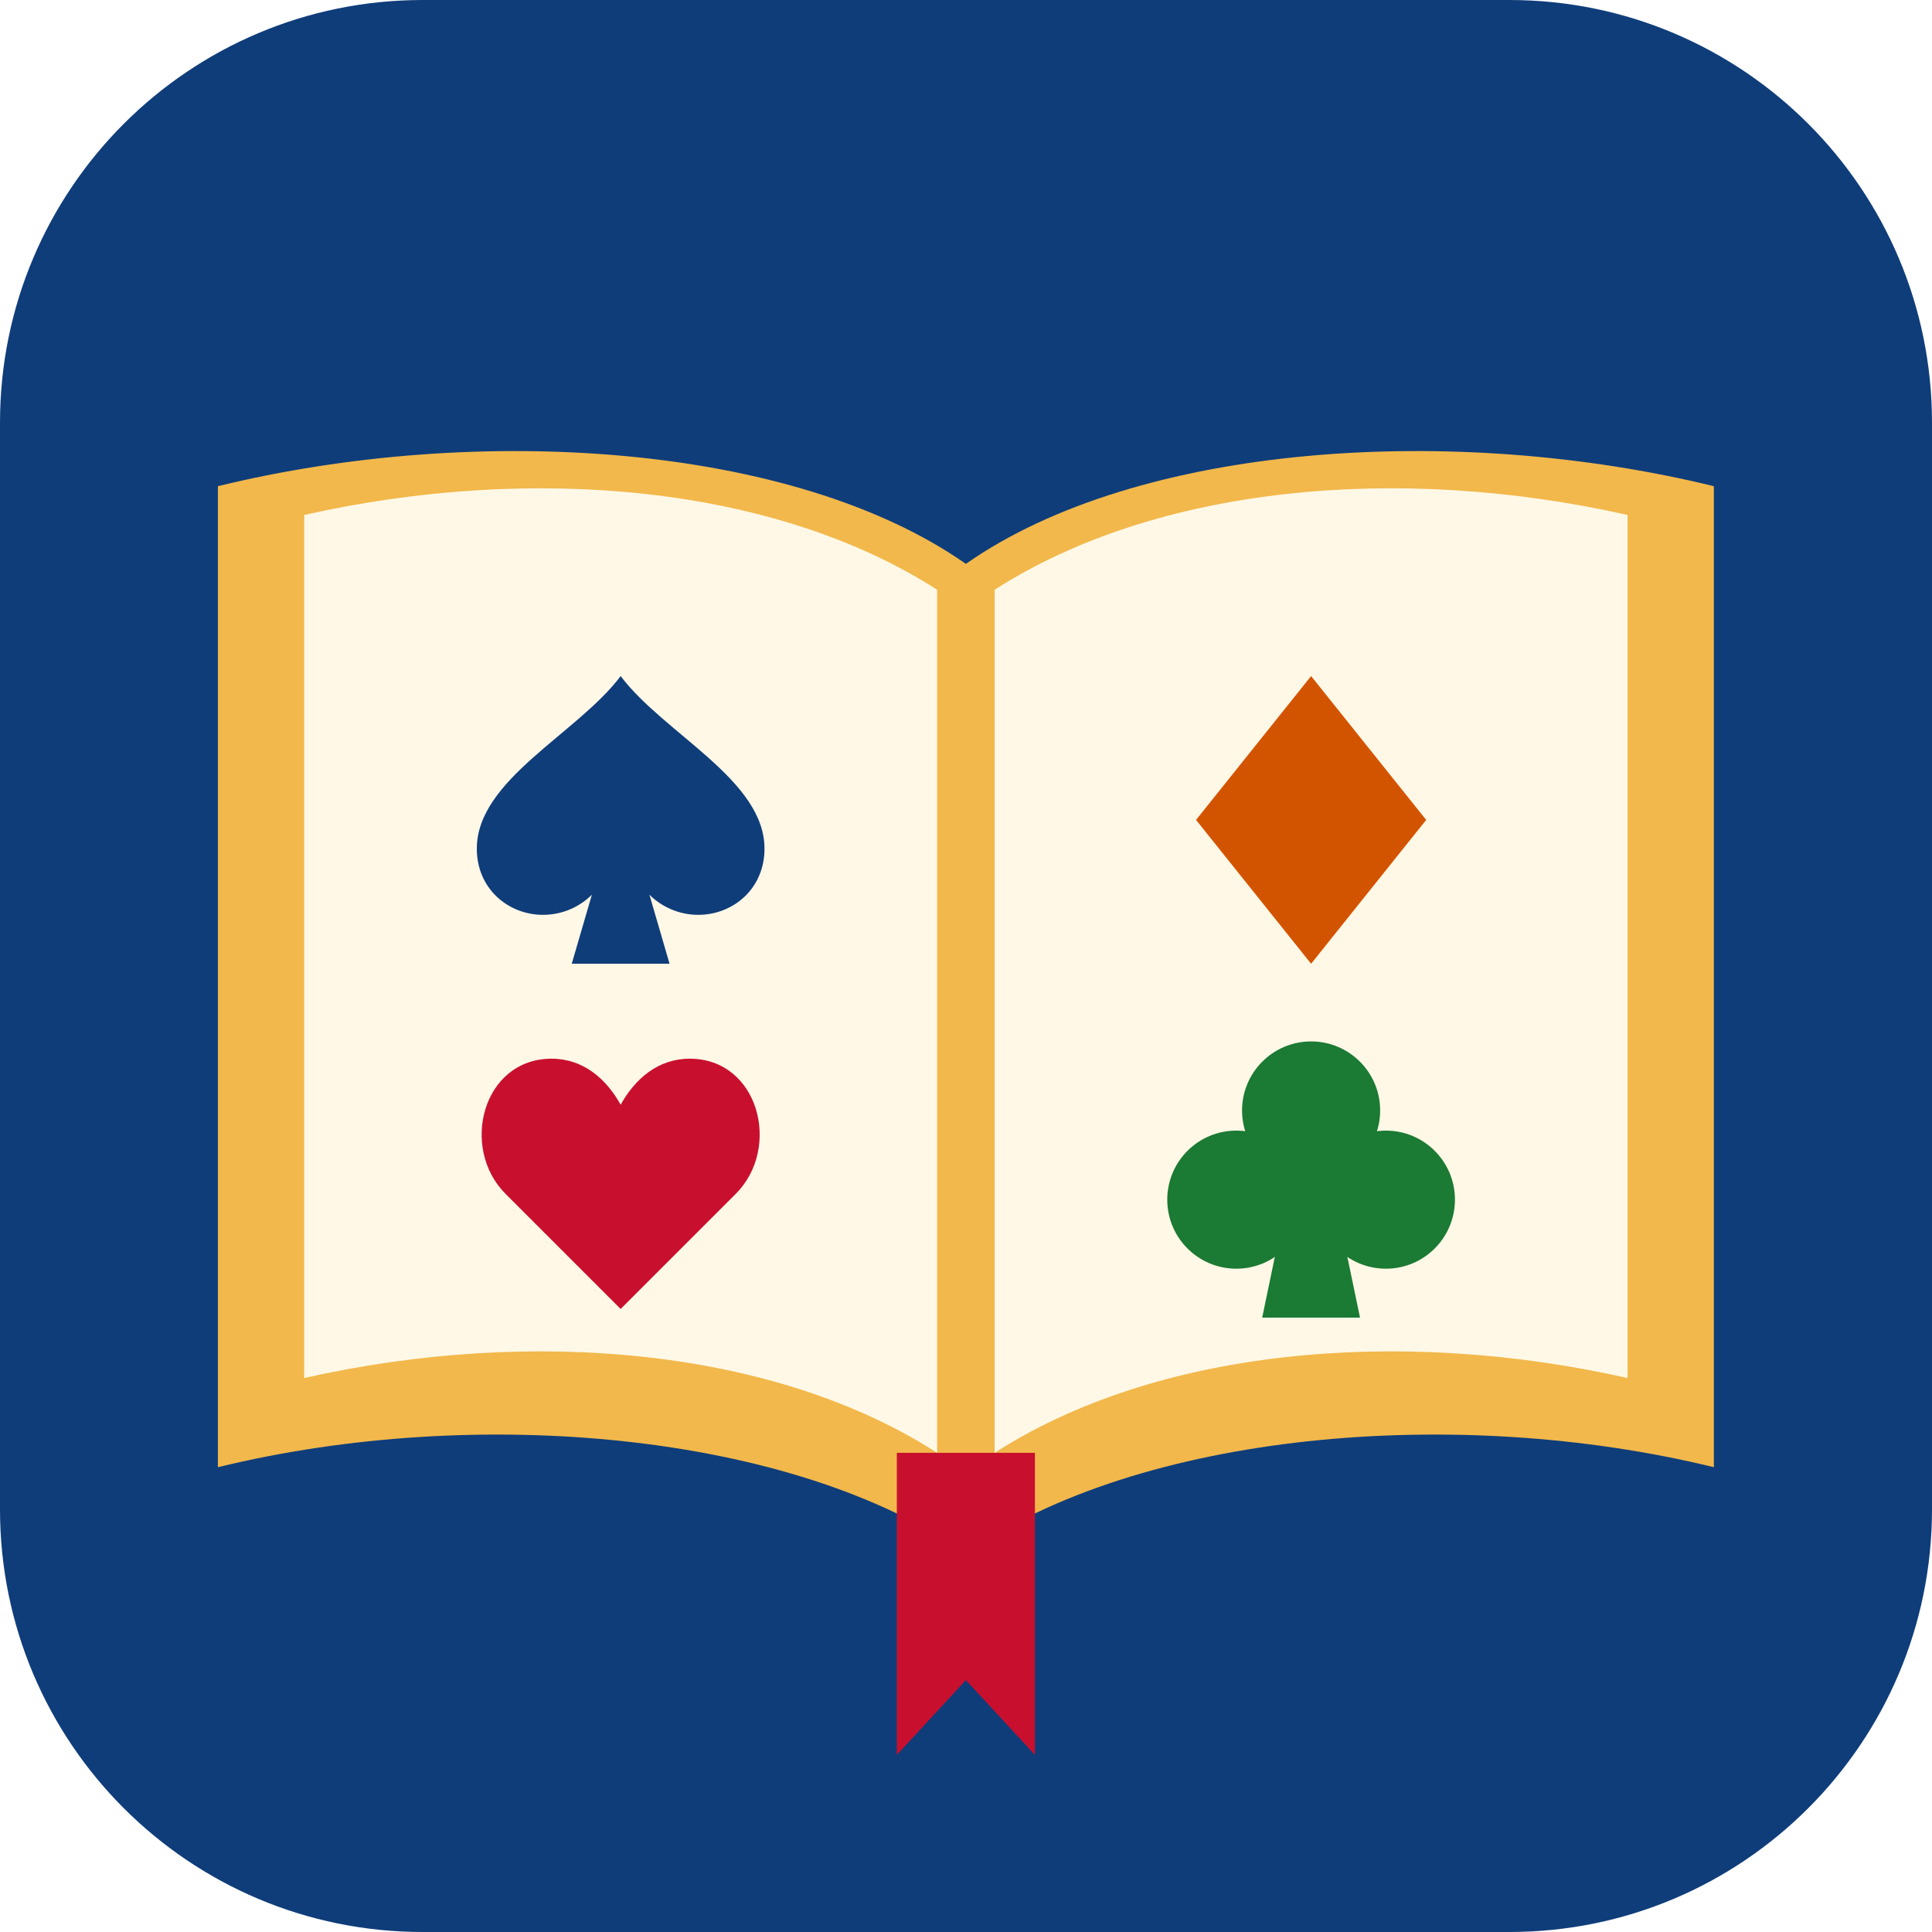
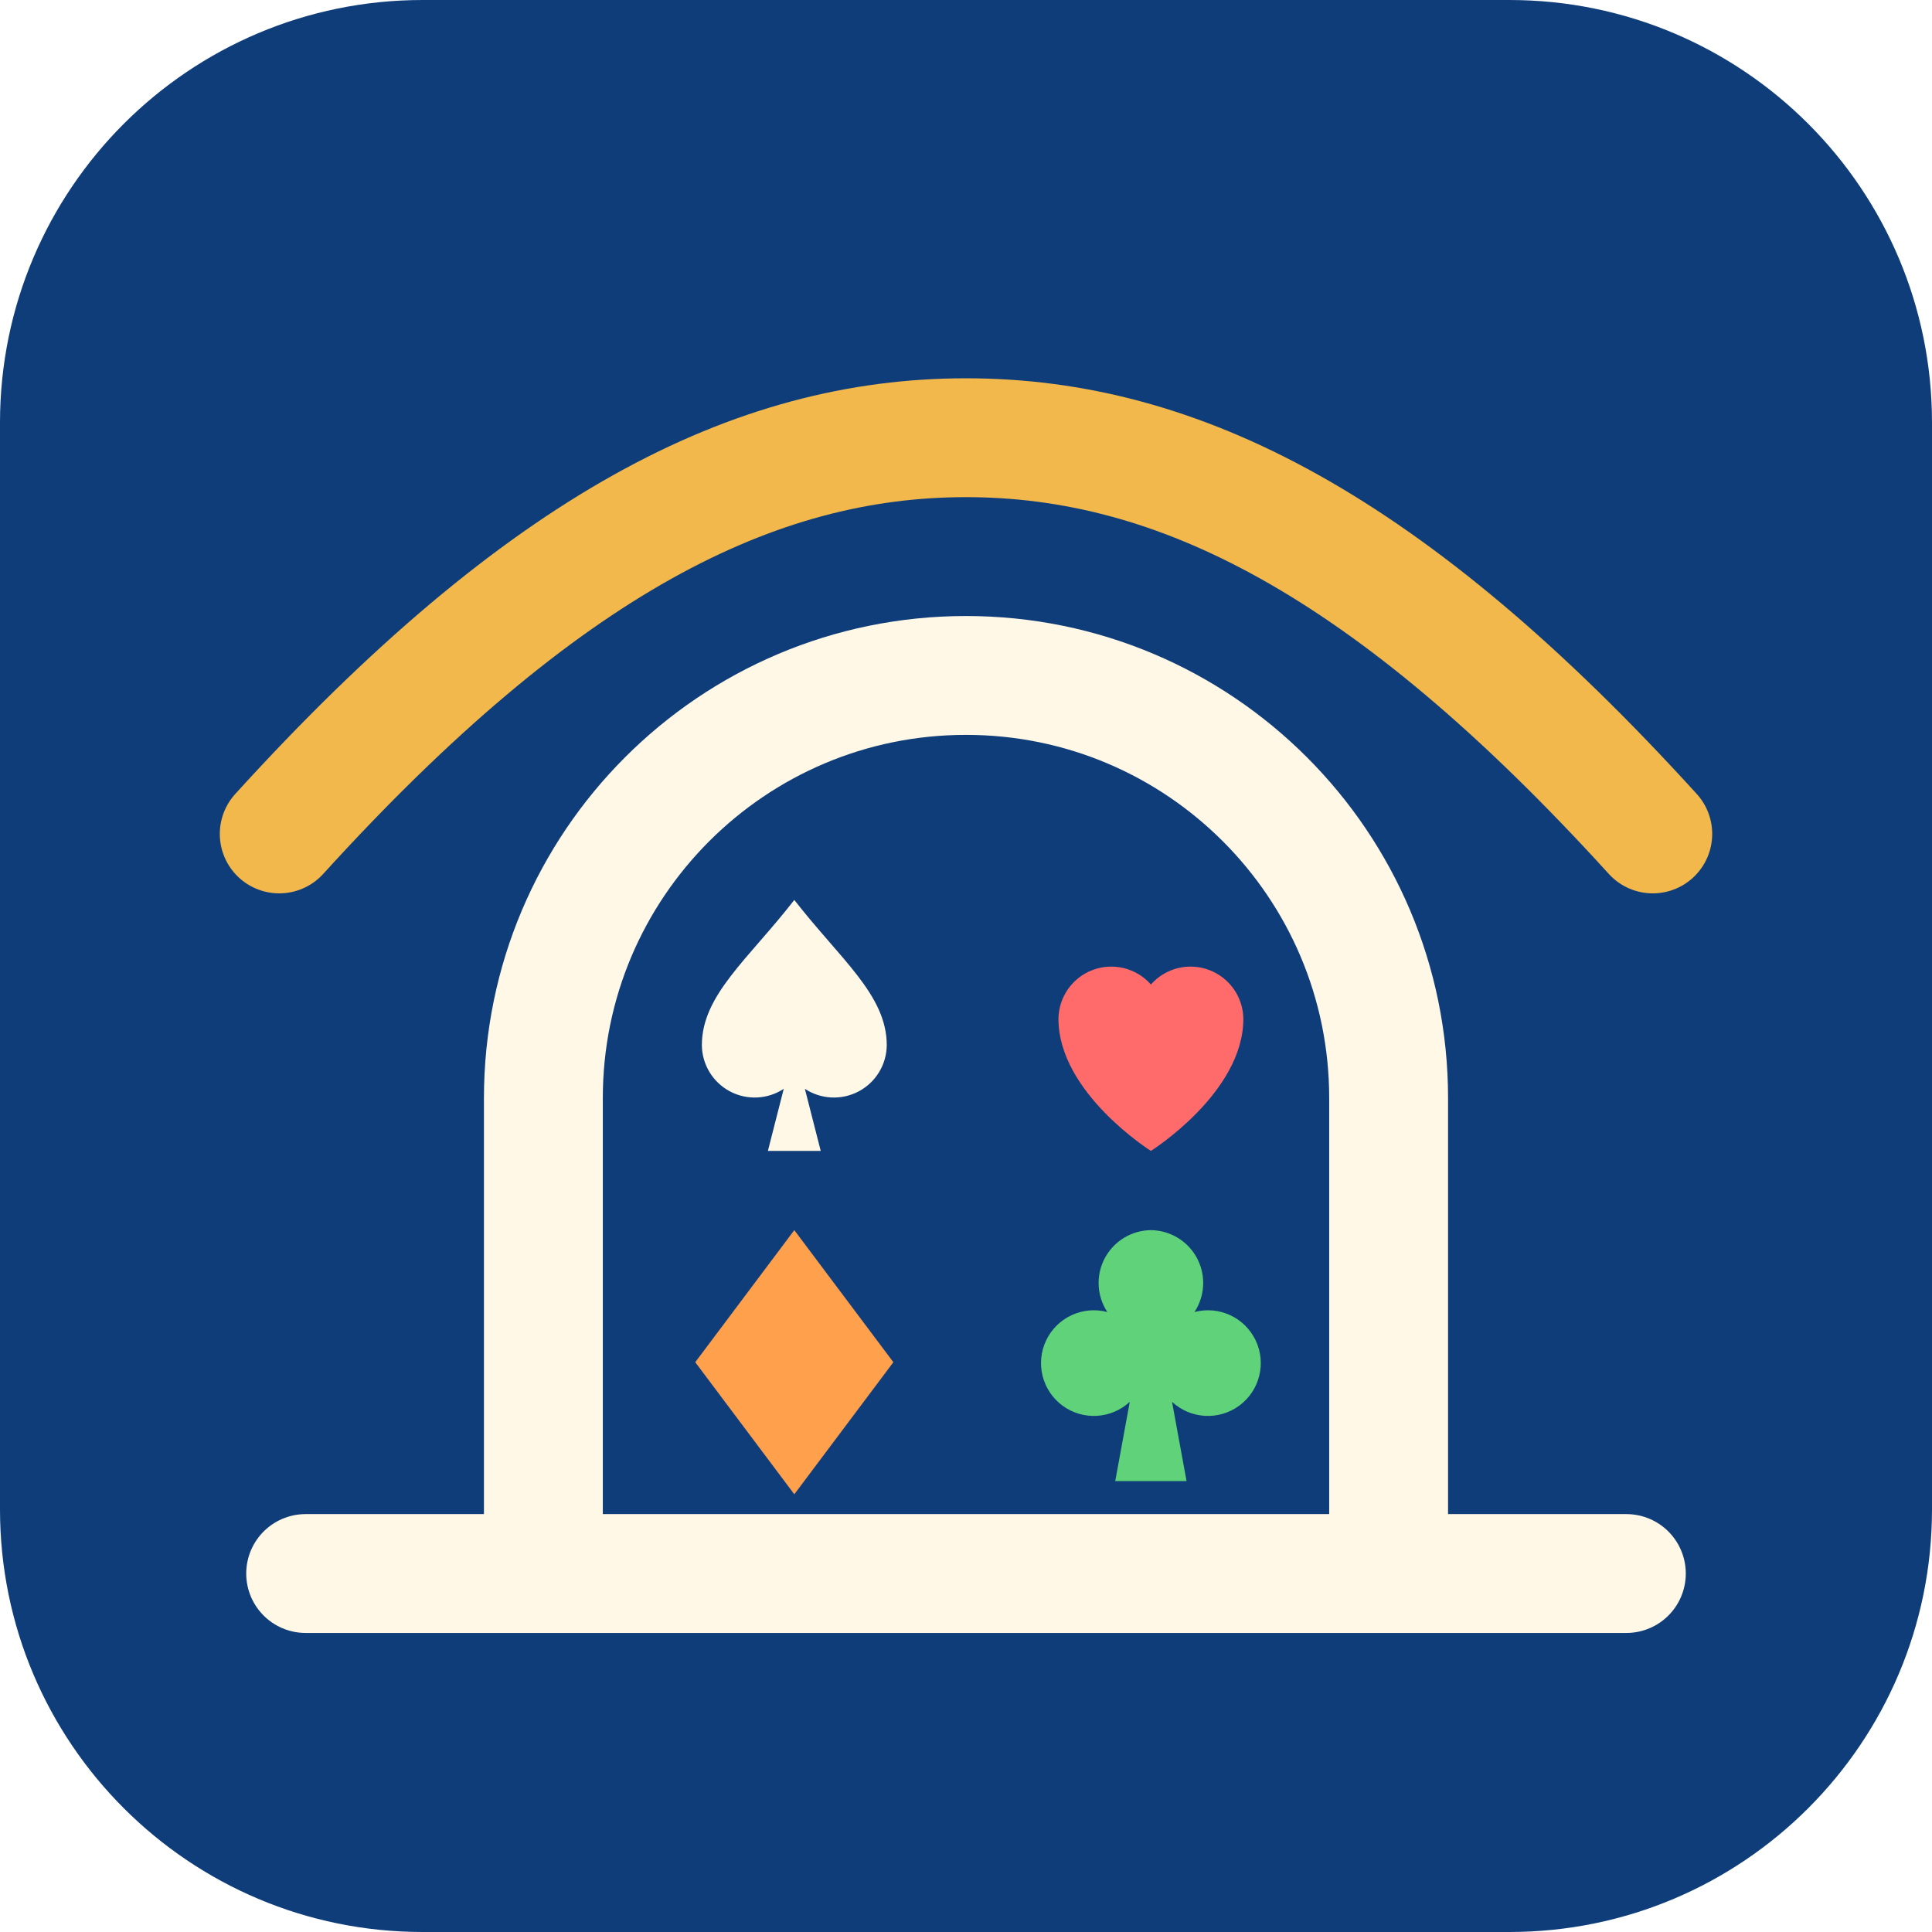
- <svg xmlns="http://www.w3.org/2000/svg" viewBox="0 0 64 64">
+ <svg xmlns="http://www.w3.org/2000/svg" viewBox="0 0 64 64" width="64" height="64" role="img" aria-label="淡江橋館">
  <rect width="64" height="64" rx="14" fill="#0f3d7a" />
-   <g transform="translate(1.5 0) scale(0.953)">
-     <path d="M32 19.6c-6-4.2-17-4.9-26-2.7V51c9-2.2 20-1.2 26 3 6-4.2 17-5.2 26-3V16.9c-9-2.2-20-1.5-26 2.7z" fill="#f2b84b" />
-     <path d="M31 20.5c-5.6-3.6-14-4.4-22-2.6v30c8-1.8 16.4-1 22 2.6z" fill="#fff8e6" />
-     <path d="M33 20.5c5.6-3.6 14-4.4 22-2.6v30c-8-1.8-16.4-1-22 2.6z" fill="#fff8e6" />
-     <path transform="translate(15 23.5)" d="M5 0C3.5 2 0 3.6 0 6c0 1.4 1.1 2.3 2.3 2.3.7 0 1.3-.3 1.7-.7L3.3 10h3.4L6 7.6c.4.4 1 .7 1.7.7C8.9 8.3 10 7.4 10 6 10 3.6 6.5 2 5 0z" fill="#0f3d7a" />
-     <path transform="translate(15 36)" d="M5 9.5 1 5.5C-.6 3.9.2.8 2.6.8c1.1 0 1.9.7 2.4 1.6.5-.9 1.3-1.6 2.4-1.6 2.4 0 3.2 3.1 1.6 4.7z" fill="#c8102e" />
-     <path transform="translate(39 23.5)" d="M5 0l4 5-4 5-4-5z" fill="#d35400" />
-     <g transform="translate(39 36)" fill="#1b7a33">
-       <circle cx="5" cy="2.6" r="2.4" />
-       <circle cx="2.4" cy="5.7" r="2.4" />
-       <circle cx="7.6" cy="5.7" r="2.4" />
-       <path d="M5 3.5 6.6 6.3H3.4z" />
-       <path d="M4.3 5h1.4l1 4.8H3.3z" />
+   <g transform="translate(4 4) scale(.875)">
+     <path d="M6 27C16 16 24 12 32 12s16 4 26 15" fill="none" stroke="#f2b84b" stroke-width="4.5" stroke-linecap="round" />
+     <path d="M48 55V37a16 16 0 0 0-32 0v18" fill="none" stroke="#fff8e6" stroke-width="4.5" stroke-linecap="round" />
+     <path d="M7 55h50" fill="none" stroke="#fff8e6" stroke-width="4.5" stroke-linecap="round" />
+     <g transform="translate(19.5 28.5) scale(0.5)">
+       <path d="M12 2C8.5 6.5 5 9.2 5 13a4 4 0 0 0 6.2 3.3L10 21h4l-1.2-4.7A4 4 0 0 0 19 13c0-3.8-3.5-6.5-7-11z" fill="#fff8e6" />
    </g>
-     <path d="M29.6 50.5h4.8V61L32 58.4 29.6 61z" fill="#c8102e" />
+     <g transform="translate(33.0 28.5) scale(0.5)">
+       <path d="M12 21s-7-4.4-7-10a4 4 0 0 1 7-2.6A4 4 0 0 1 19 11c0 5.6-7 10-7 10z" fill="#ff6b6b" />
+     </g>
+     <g transform="translate(19.5 41.0) scale(0.5)">
+       <path d="M12 2l7.5 10L12 22 4.5 12z" fill="#ffa04d" />
+     </g>
+     <g transform="translate(33.0 41.0) scale(0.5)">
+       <path d="M12 2a4 4 0 0 0-3.3 6.2A4 4 0 1 0 10.4 15L9.3 21h5.4l-1.1-6a4 4 0 1 0 1.7-6.8A4 4 0 0 0 12 2z" fill="#5fd27a" />
+     </g>
  </g>
</svg>
